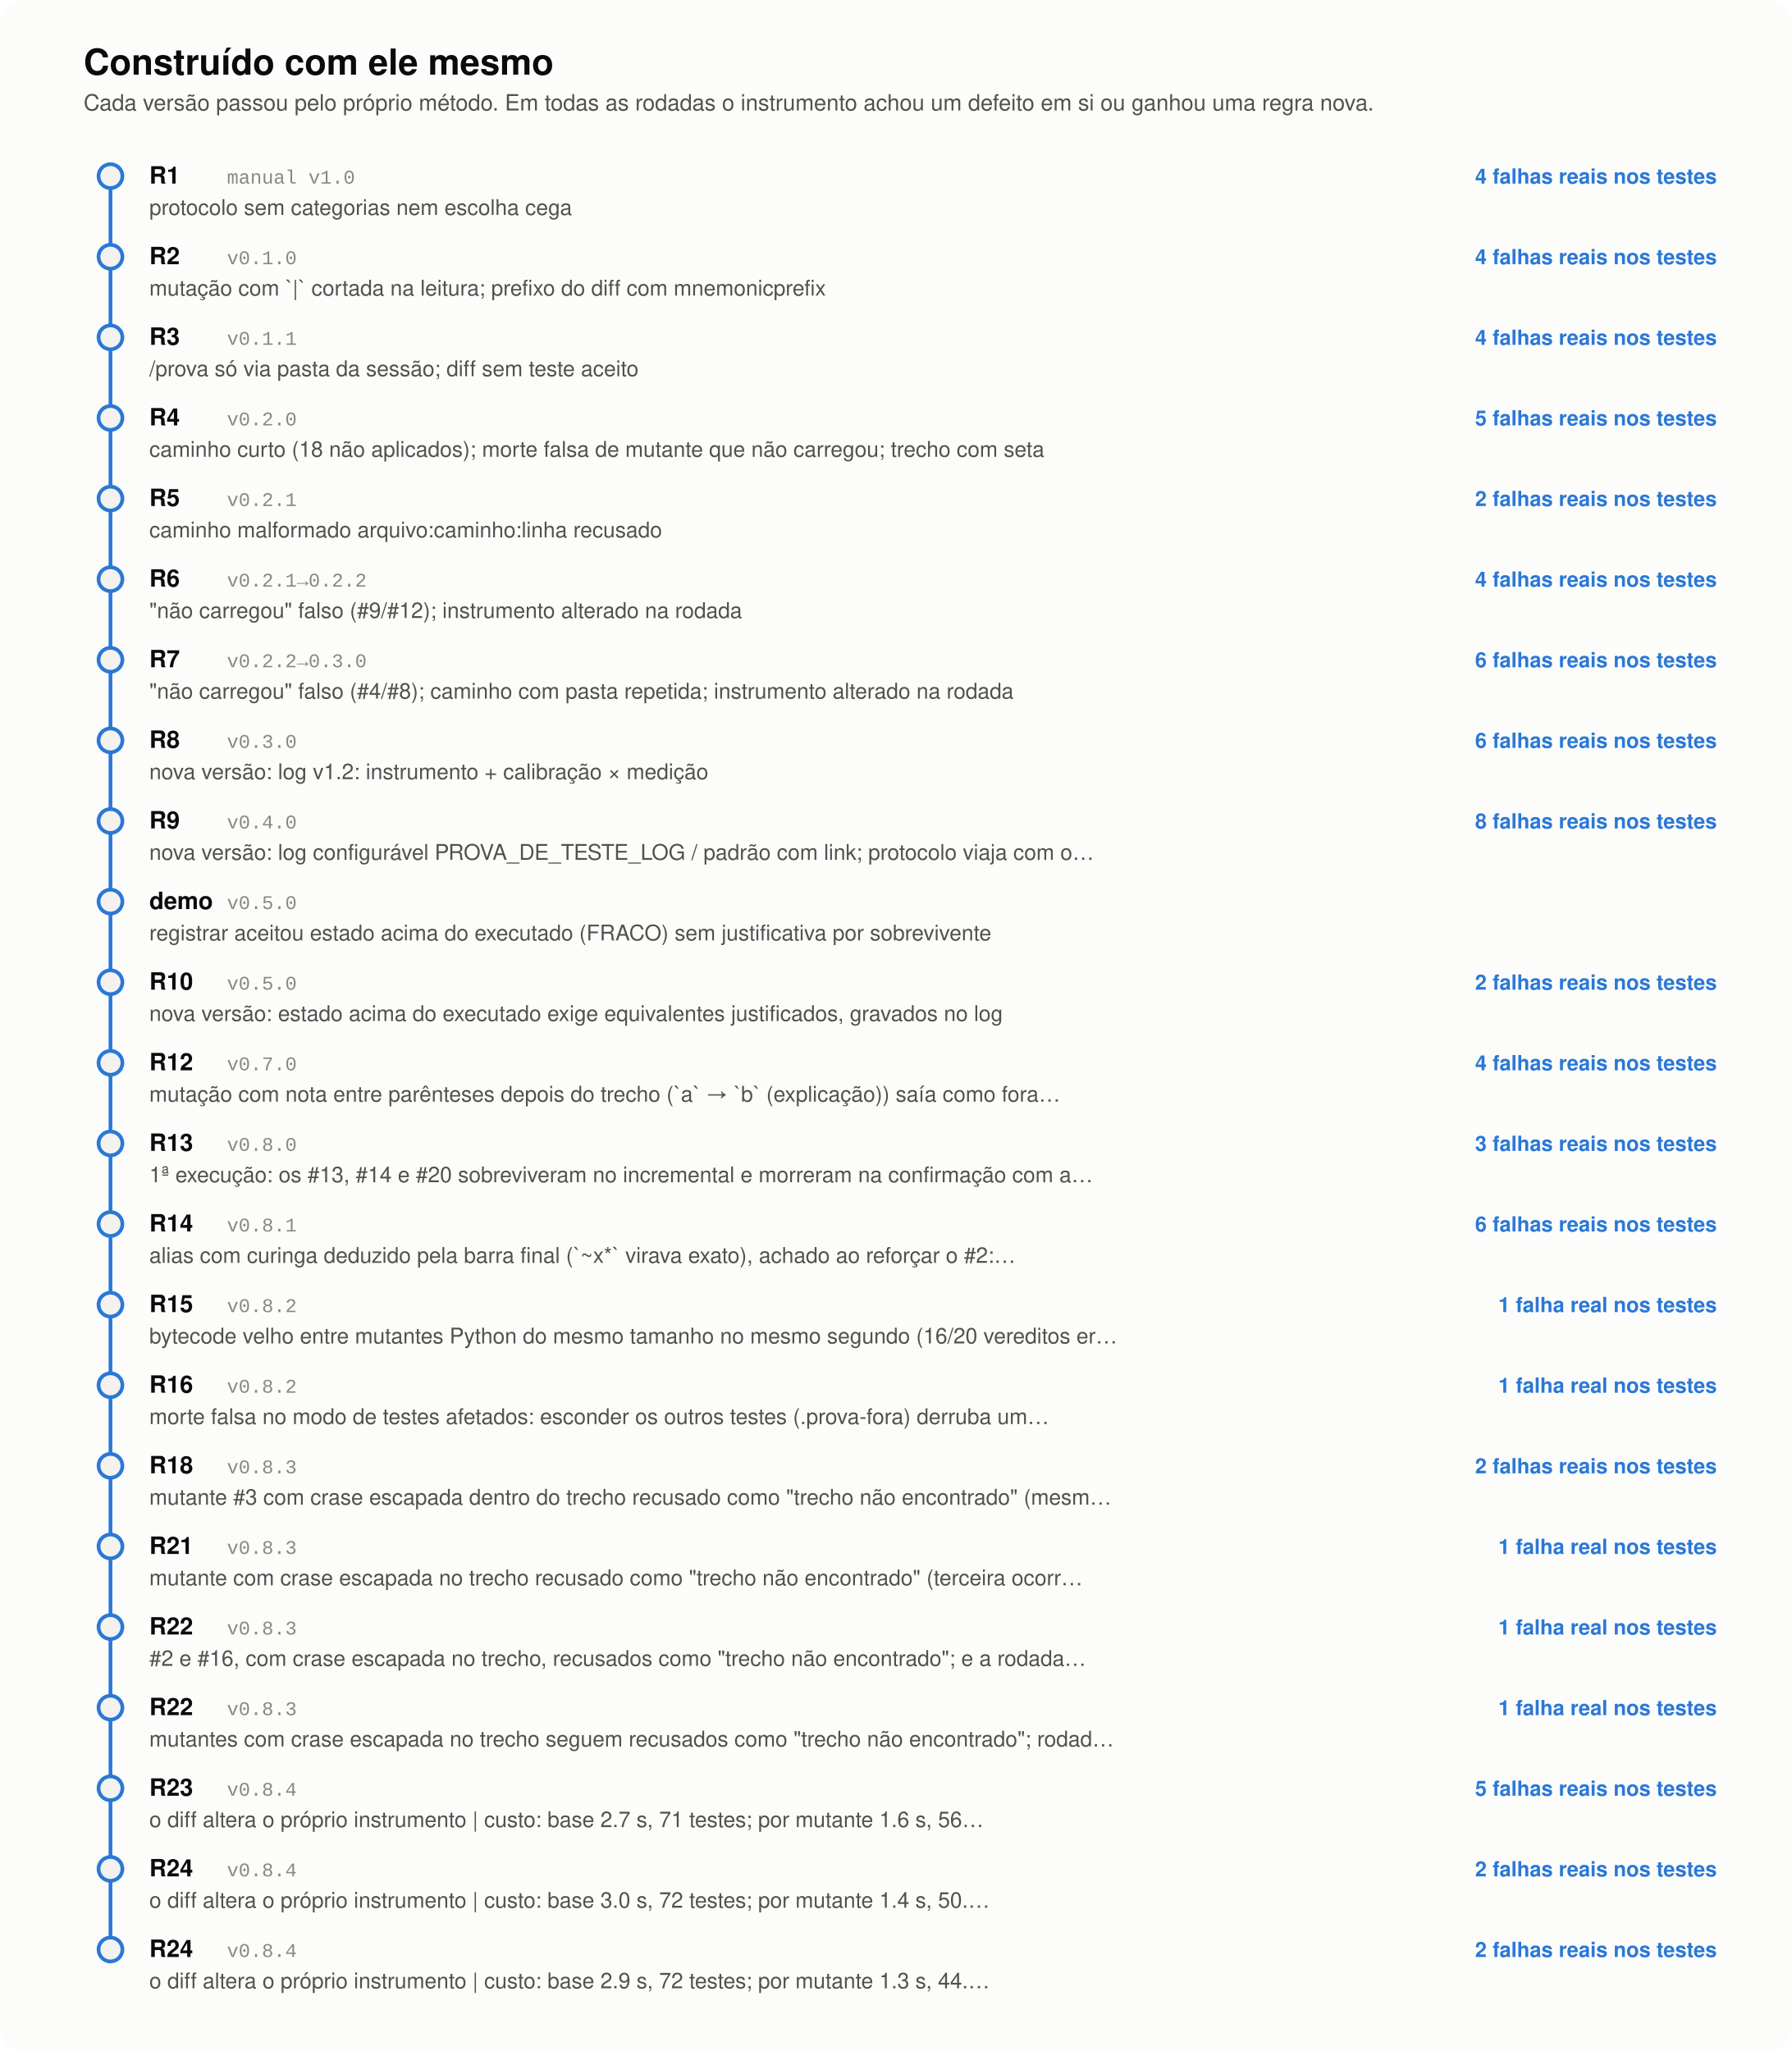
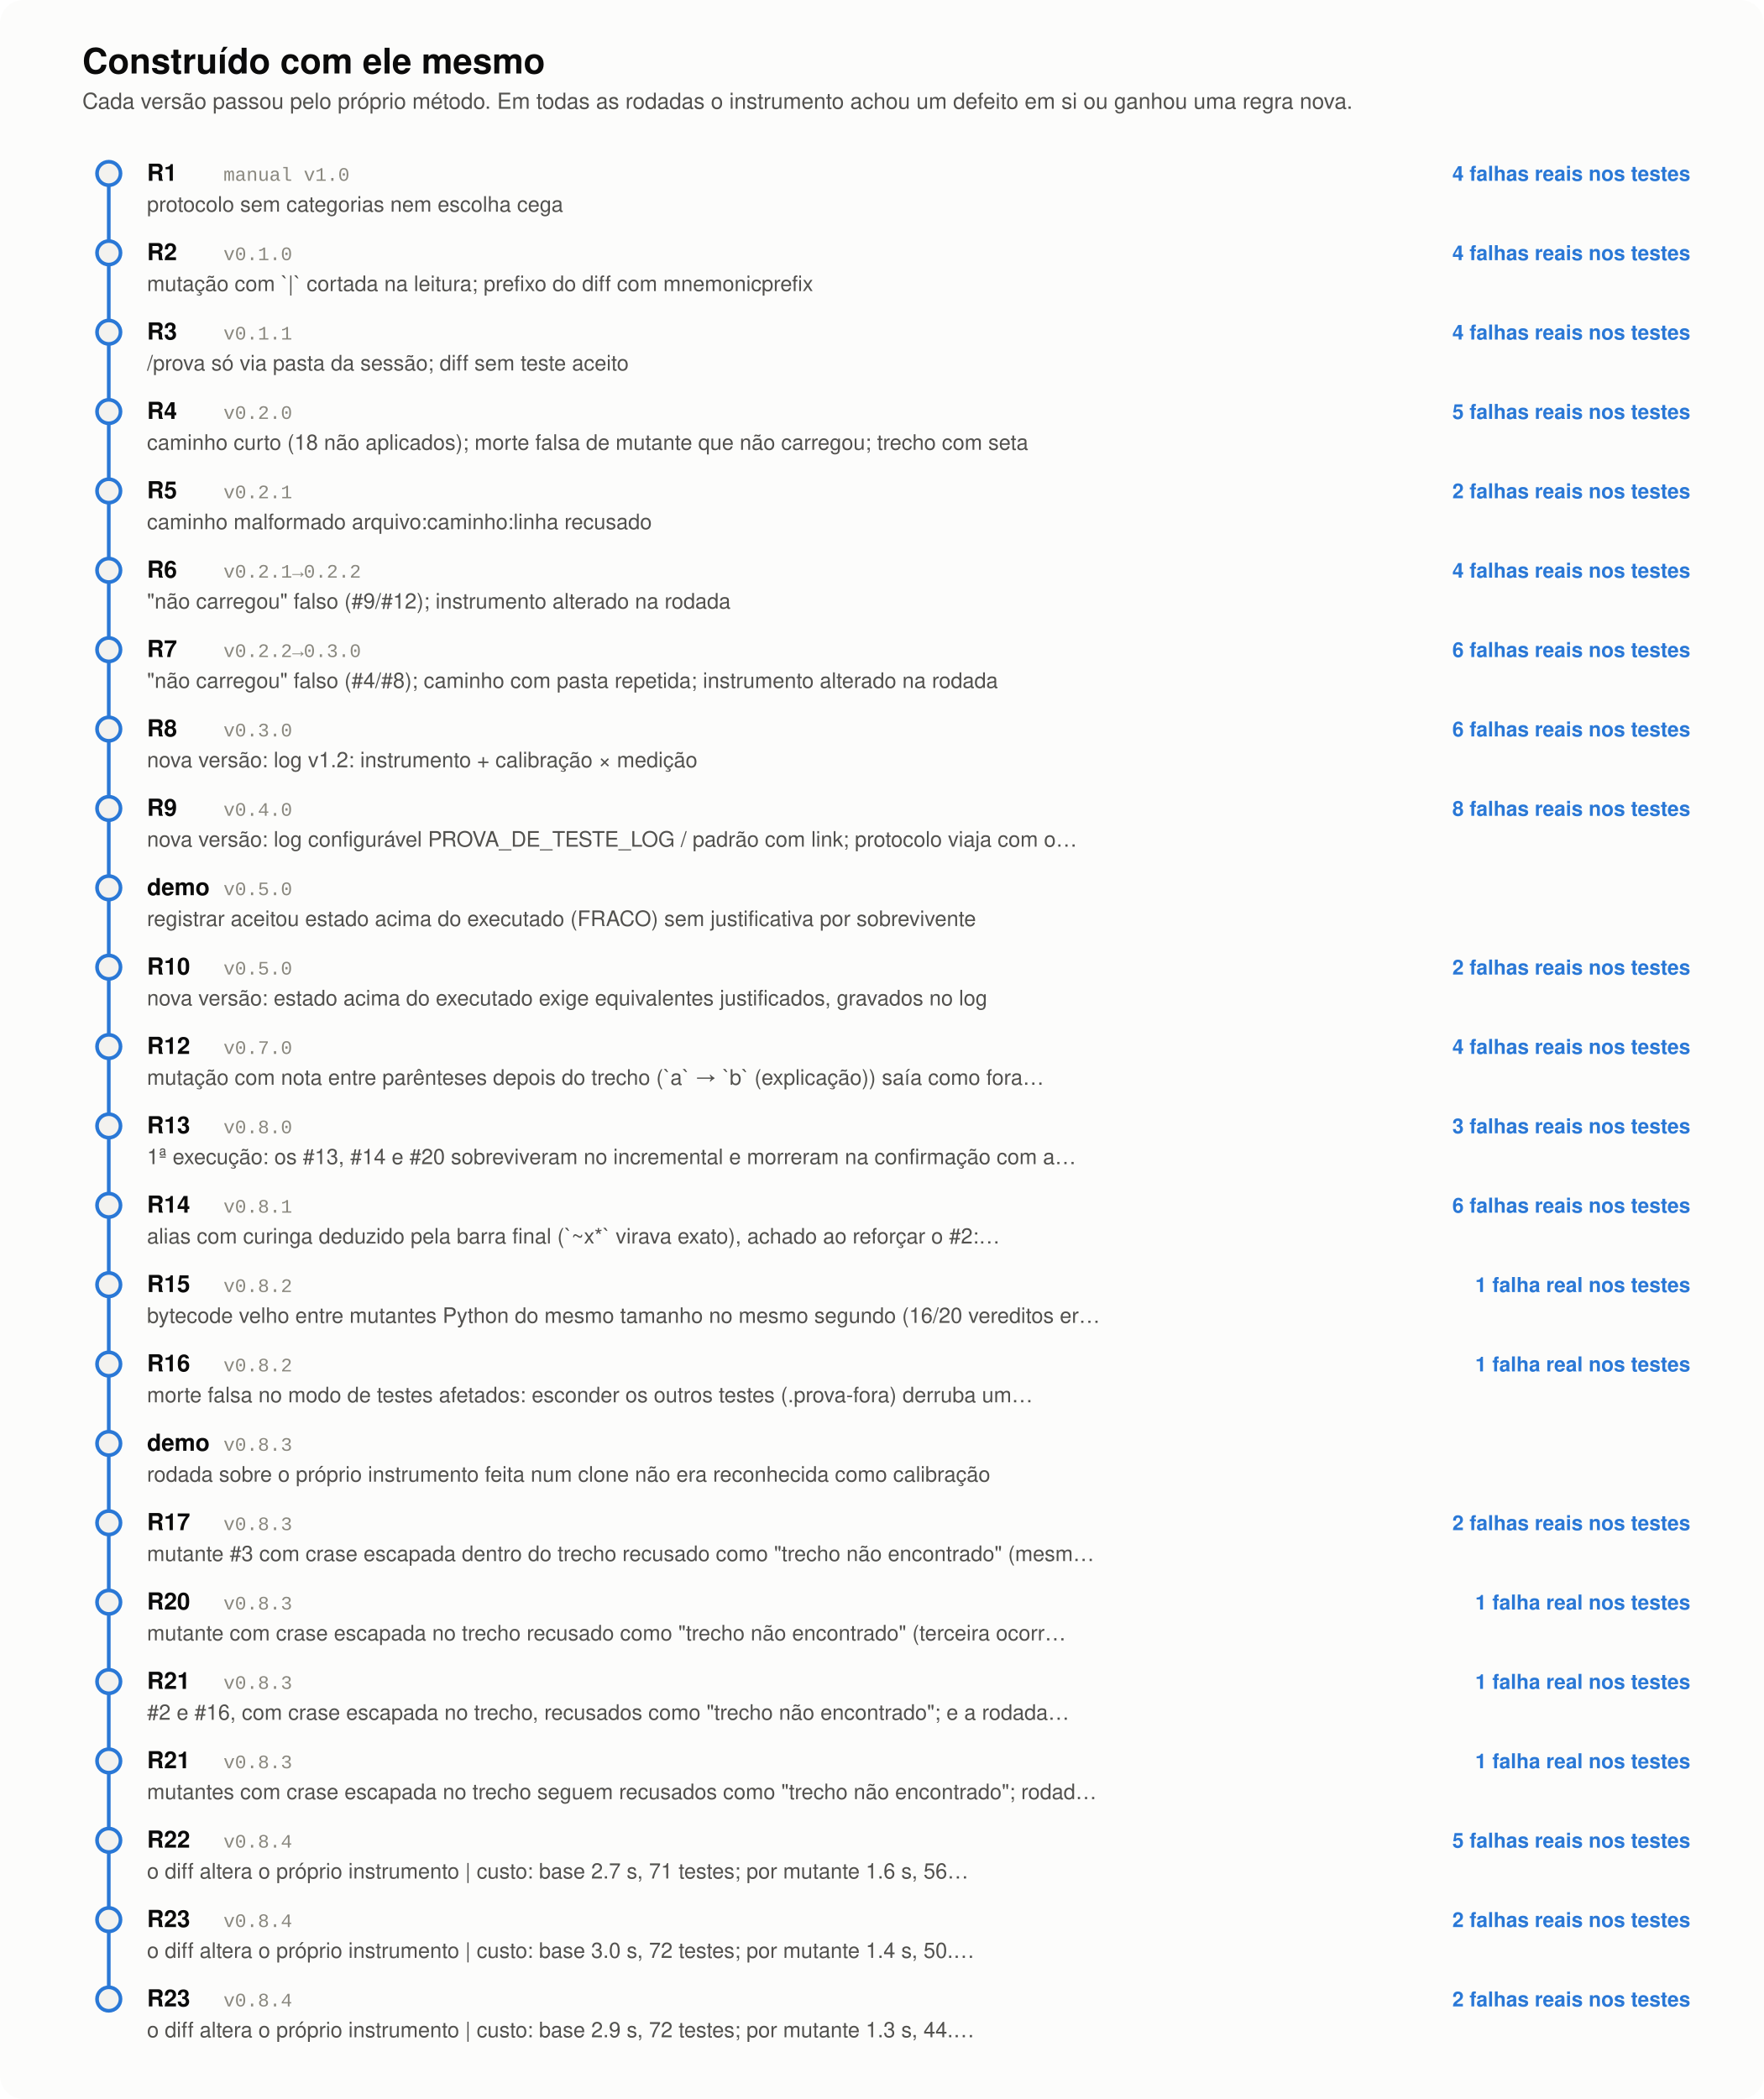
- <svg xmlns="http://www.w3.org/2000/svg" viewBox="0 0 1200 1374" width="1200" height="1374" role="img" aria-label="Linha do tempo das rodadas de calibração do instrumento" font-family="ui-sans-serif, -apple-system, 'Segoe UI', Helvetica, Arial, sans-serif">
+ <svg xmlns="http://www.w3.org/2000/svg" viewBox="0 0 1200 1428" width="1200" height="1428" role="img" aria-label="Linha do tempo das rodadas de calibração do instrumento" font-family="ui-sans-serif, -apple-system, 'Segoe UI', Helvetica, Arial, sans-serif">
  <style>
  .sup { fill: #fcfcfb; } .sup2 { fill: #f3f2ef; } .borda { stroke: #dedcd5; }
  .t1 { fill: #0b0b0b; } .t2 { fill: #52514e; } .t3 { fill: #8a887f; }
  .ac { fill: #2a78d6; } .acs { stroke: #2a78d6; } .acf { fill: #e8f1fb; }
  .ok { fill: #0f7a3d; } .okf { fill: #e3f3e8; }
  @media (prefers-color-scheme: dark) {
    .sup { fill: #1a1a19; } .sup2 { fill: #232322; } .borda { stroke: #3a3936; }
    .t1 { fill: #f0efec; } .t2 { fill: #c3c2b7; } .t3 { fill: #8f8d84; }
    .ac { fill: #3987e5; } .acs { stroke: #3987e5; } .acf { fill: #1d2c40; }
    .ok { fill: #4cc27a; } .okf { fill: #16301f; }
  }
  @media (prefers-reduced-motion: reduce) { * { animation: none !important; } }
</style>
-   <rect width="1200" height="1374" rx="16" class="sup" />
+   <rect width="1200" height="1428" rx="16" class="sup" />
  <text x="56" y="50" font-size="24" font-weight="800" class="t1">Construído com ele mesmo</text>
  <text x="56" y="74" font-size="15" class="t2">Cada versão passou pelo próprio método. Em todas as rodadas o instrumento achou um defeito em si ou ganhou uma regra nova.</text>
  <line x1="74" y1="126" x2="74" y2="164" class="acs" stroke-width="2.5" />
  <circle cx="74" cy="118" r="8" class="sup2 acs" stroke-width="2.5" />
  <text x="100" y="123" font-size="16" font-weight="700" class="t1">R1</text>
  <text x="152" y="123" font-size="13" class="t3" font-family="ui-monospace, 'SF Mono', Menlo, Consolas, 'Liberation Mono', monospace">manual v1.0</text>
  <text x="100" y="144" font-size="14.5" class="t2">protocolo sem categorias nem escolha cega</text>
  <text x="1150" y="123" font-size="14" class="ac" text-anchor="end" font-weight="700">4 falhas reais nos testes</text>
  <line x1="74" y1="180" x2="74" y2="218" class="acs" stroke-width="2.5" />
  <circle cx="74" cy="172" r="8" class="sup2 acs" stroke-width="2.5" />
  <text x="100" y="177" font-size="16" font-weight="700" class="t1">R2</text>
  <text x="152" y="177" font-size="13" class="t3" font-family="ui-monospace, 'SF Mono', Menlo, Consolas, 'Liberation Mono', monospace">v0.1.0</text>
  <text x="100" y="198" font-size="14.5" class="t2">mutação com `|` cortada na leitura; prefixo do diff com mnemonicprefix</text>
  <text x="1150" y="177" font-size="14" class="ac" text-anchor="end" font-weight="700">4 falhas reais nos testes</text>
  <line x1="74" y1="234" x2="74" y2="272" class="acs" stroke-width="2.5" />
  <circle cx="74" cy="226" r="8" class="sup2 acs" stroke-width="2.5" />
  <text x="100" y="231" font-size="16" font-weight="700" class="t1">R3</text>
  <text x="152" y="231" font-size="13" class="t3" font-family="ui-monospace, 'SF Mono', Menlo, Consolas, 'Liberation Mono', monospace">v0.1.1</text>
  <text x="100" y="252" font-size="14.5" class="t2">/prova só via pasta da sessão; diff sem teste aceito</text>
  <text x="1150" y="231" font-size="14" class="ac" text-anchor="end" font-weight="700">4 falhas reais nos testes</text>
  <line x1="74" y1="288" x2="74" y2="326" class="acs" stroke-width="2.5" />
  <circle cx="74" cy="280" r="8" class="sup2 acs" stroke-width="2.5" />
  <text x="100" y="285" font-size="16" font-weight="700" class="t1">R4</text>
  <text x="152" y="285" font-size="13" class="t3" font-family="ui-monospace, 'SF Mono', Menlo, Consolas, 'Liberation Mono', monospace">v0.2.0</text>
  <text x="100" y="306" font-size="14.5" class="t2">caminho curto (18 não aplicados); morte falsa de mutante que não carregou; trecho com seta</text>
  <text x="1150" y="285" font-size="14" class="ac" text-anchor="end" font-weight="700">5 falhas reais nos testes</text>
  <line x1="74" y1="342" x2="74" y2="380" class="acs" stroke-width="2.5" />
  <circle cx="74" cy="334" r="8" class="sup2 acs" stroke-width="2.5" />
  <text x="100" y="339" font-size="16" font-weight="700" class="t1">R5</text>
  <text x="152" y="339" font-size="13" class="t3" font-family="ui-monospace, 'SF Mono', Menlo, Consolas, 'Liberation Mono', monospace">v0.2.1</text>
  <text x="100" y="360" font-size="14.5" class="t2">caminho malformado arquivo:caminho:linha recusado</text>
  <text x="1150" y="339" font-size="14" class="ac" text-anchor="end" font-weight="700">2 falhas reais nos testes</text>
  <line x1="74" y1="396" x2="74" y2="434" class="acs" stroke-width="2.5" />
  <circle cx="74" cy="388" r="8" class="sup2 acs" stroke-width="2.5" />
  <text x="100" y="393" font-size="16" font-weight="700" class="t1">R6</text>
  <text x="152" y="393" font-size="13" class="t3" font-family="ui-monospace, 'SF Mono', Menlo, Consolas, 'Liberation Mono', monospace">v0.2.1→0.2.2</text>
  <text x="100" y="414" font-size="14.5" class="t2">"não carregou" falso (#9/#12); instrumento alterado na rodada</text>
  <text x="1150" y="393" font-size="14" class="ac" text-anchor="end" font-weight="700">4 falhas reais nos testes</text>
  <line x1="74" y1="450" x2="74" y2="488" class="acs" stroke-width="2.5" />
  <circle cx="74" cy="442" r="8" class="sup2 acs" stroke-width="2.5" />
  <text x="100" y="447" font-size="16" font-weight="700" class="t1">R7</text>
  <text x="152" y="447" font-size="13" class="t3" font-family="ui-monospace, 'SF Mono', Menlo, Consolas, 'Liberation Mono', monospace">v0.2.2→0.3.0</text>
  <text x="100" y="468" font-size="14.5" class="t2">"não carregou" falso (#4/#8); caminho com pasta repetida; instrumento alterado na rodada</text>
  <text x="1150" y="447" font-size="14" class="ac" text-anchor="end" font-weight="700">6 falhas reais nos testes</text>
  <line x1="74" y1="504" x2="74" y2="542" class="acs" stroke-width="2.5" />
  <circle cx="74" cy="496" r="8" class="sup2 acs" stroke-width="2.5" />
  <text x="100" y="501" font-size="16" font-weight="700" class="t1">R8</text>
  <text x="152" y="501" font-size="13" class="t3" font-family="ui-monospace, 'SF Mono', Menlo, Consolas, 'Liberation Mono', monospace">v0.3.0</text>
  <text x="100" y="522" font-size="14.5" class="t2">nova versão: log v1.2: instrumento + calibração × medição</text>
  <text x="1150" y="501" font-size="14" class="ac" text-anchor="end" font-weight="700">6 falhas reais nos testes</text>
  <line x1="74" y1="558" x2="74" y2="596" class="acs" stroke-width="2.5" />
  <circle cx="74" cy="550" r="8" class="sup2 acs" stroke-width="2.5" />
  <text x="100" y="555" font-size="16" font-weight="700" class="t1">R9</text>
  <text x="152" y="555" font-size="13" class="t3" font-family="ui-monospace, 'SF Mono', Menlo, Consolas, 'Liberation Mono', monospace">v0.4.0</text>
  <text x="100" y="576" font-size="14.5" class="t2">nova versão: log configurável PROVA_DE_TESTE_LOG / padrão com link; protocolo viaja com o…</text>
  <text x="1150" y="555" font-size="14" class="ac" text-anchor="end" font-weight="700">8 falhas reais nos testes</text>
  <line x1="74" y1="612" x2="74" y2="650" class="acs" stroke-width="2.5" />
  <circle cx="74" cy="604" r="8" class="sup2 acs" stroke-width="2.5" />
  <text x="100" y="609" font-size="16" font-weight="700" class="t1">demo</text>
  <text x="152" y="609" font-size="13" class="t3" font-family="ui-monospace, 'SF Mono', Menlo, Consolas, 'Liberation Mono', monospace">v0.5.0</text>
  <text x="100" y="630" font-size="14.5" class="t2">registrar aceitou estado acima do executado (FRACO) sem justificativa por sobrevivente</text>
  <line x1="74" y1="666" x2="74" y2="704" class="acs" stroke-width="2.5" />
  <circle cx="74" cy="658" r="8" class="sup2 acs" stroke-width="2.5" />
  <text x="100" y="663" font-size="16" font-weight="700" class="t1">R10</text>
  <text x="152" y="663" font-size="13" class="t3" font-family="ui-monospace, 'SF Mono', Menlo, Consolas, 'Liberation Mono', monospace">v0.5.0</text>
  <text x="100" y="684" font-size="14.5" class="t2">nova versão: estado acima do executado exige equivalentes justificados, gravados no log</text>
  <text x="1150" y="663" font-size="14" class="ac" text-anchor="end" font-weight="700">2 falhas reais nos testes</text>
  <line x1="74" y1="720" x2="74" y2="758" class="acs" stroke-width="2.5" />
  <circle cx="74" cy="712" r="8" class="sup2 acs" stroke-width="2.5" />
  <text x="100" y="717" font-size="16" font-weight="700" class="t1">R12</text>
  <text x="152" y="717" font-size="13" class="t3" font-family="ui-monospace, 'SF Mono', Menlo, Consolas, 'Liberation Mono', monospace">v0.7.0</text>
  <text x="100" y="738" font-size="14.5" class="t2">mutação com nota entre parênteses depois do trecho (`a` → `b` (explicação)) saía como fora…</text>
  <text x="1150" y="717" font-size="14" class="ac" text-anchor="end" font-weight="700">4 falhas reais nos testes</text>
  <line x1="74" y1="774" x2="74" y2="812" class="acs" stroke-width="2.5" />
  <circle cx="74" cy="766" r="8" class="sup2 acs" stroke-width="2.5" />
  <text x="100" y="771" font-size="16" font-weight="700" class="t1">R13</text>
  <text x="152" y="771" font-size="13" class="t3" font-family="ui-monospace, 'SF Mono', Menlo, Consolas, 'Liberation Mono', monospace">v0.8.0</text>
  <text x="100" y="792" font-size="14.5" class="t2">1ª execução: os #13, #14 e #20 sobreviveram no incremental e morreram na confirmação com a…</text>
  <text x="1150" y="771" font-size="14" class="ac" text-anchor="end" font-weight="700">3 falhas reais nos testes</text>
  <line x1="74" y1="828" x2="74" y2="866" class="acs" stroke-width="2.5" />
  <circle cx="74" cy="820" r="8" class="sup2 acs" stroke-width="2.5" />
  <text x="100" y="825" font-size="16" font-weight="700" class="t1">R14</text>
  <text x="152" y="825" font-size="13" class="t3" font-family="ui-monospace, 'SF Mono', Menlo, Consolas, 'Liberation Mono', monospace">v0.8.1</text>
  <text x="100" y="846" font-size="14.5" class="t2">alias com curinga deduzido pela barra final (`~x*` virava exato), achado ao reforçar o #2:…</text>
  <text x="1150" y="825" font-size="14" class="ac" text-anchor="end" font-weight="700">6 falhas reais nos testes</text>
  <line x1="74" y1="882" x2="74" y2="920" class="acs" stroke-width="2.5" />
  <circle cx="74" cy="874" r="8" class="sup2 acs" stroke-width="2.5" />
  <text x="100" y="879" font-size="16" font-weight="700" class="t1">R15</text>
  <text x="152" y="879" font-size="13" class="t3" font-family="ui-monospace, 'SF Mono', Menlo, Consolas, 'Liberation Mono', monospace">v0.8.2</text>
  <text x="100" y="900" font-size="14.5" class="t2">bytecode velho entre mutantes Python do mesmo tamanho no mesmo segundo (16/20 vereditos er…</text>
  <text x="1150" y="879" font-size="14" class="ac" text-anchor="end" font-weight="700">1 falha real nos testes</text>
  <line x1="74" y1="936" x2="74" y2="974" class="acs" stroke-width="2.5" />
  <circle cx="74" cy="928" r="8" class="sup2 acs" stroke-width="2.5" />
  <text x="100" y="933" font-size="16" font-weight="700" class="t1">R16</text>
  <text x="152" y="933" font-size="13" class="t3" font-family="ui-monospace, 'SF Mono', Menlo, Consolas, 'Liberation Mono', monospace">v0.8.2</text>
  <text x="100" y="954" font-size="14.5" class="t2">morte falsa no modo de testes afetados: esconder os outros testes (.prova-fora) derruba um…</text>
  <text x="1150" y="933" font-size="14" class="ac" text-anchor="end" font-weight="700">1 falha real nos testes</text>
  <line x1="74" y1="990" x2="74" y2="1028" class="acs" stroke-width="2.5" />
  <circle cx="74" cy="982" r="8" class="sup2 acs" stroke-width="2.5" />
-   <text x="100" y="987" font-size="16" font-weight="700" class="t1">R18</text>
+   <text x="100" y="987" font-size="16" font-weight="700" class="t1">demo</text>
  <text x="152" y="987" font-size="13" class="t3" font-family="ui-monospace, 'SF Mono', Menlo, Consolas, 'Liberation Mono', monospace">v0.8.3</text>
-   <text x="100" y="1008" font-size="14.5" class="t2">mutante #3 com crase escapada dentro do trecho recusado como "trecho não encontrado" (mesm…</text>
-   <text x="1150" y="987" font-size="14" class="ac" text-anchor="end" font-weight="700">2 falhas reais nos testes</text>
+   <text x="100" y="1008" font-size="14.5" class="t2">rodada sobre o próprio instrumento feita num clone não era reconhecida como calibração</text>
  <line x1="74" y1="1044" x2="74" y2="1082" class="acs" stroke-width="2.5" />
  <circle cx="74" cy="1036" r="8" class="sup2 acs" stroke-width="2.5" />
-   <text x="100" y="1041" font-size="16" font-weight="700" class="t1">R21</text>
+   <text x="100" y="1041" font-size="16" font-weight="700" class="t1">R17</text>
  <text x="152" y="1041" font-size="13" class="t3" font-family="ui-monospace, 'SF Mono', Menlo, Consolas, 'Liberation Mono', monospace">v0.8.3</text>
-   <text x="100" y="1062" font-size="14.5" class="t2">mutante com crase escapada no trecho recusado como "trecho não encontrado" (terceira ocorr…</text>
-   <text x="1150" y="1041" font-size="14" class="ac" text-anchor="end" font-weight="700">1 falha real nos testes</text>
+   <text x="100" y="1062" font-size="14.5" class="t2">mutante #3 com crase escapada dentro do trecho recusado como "trecho não encontrado" (mesm…</text>
+   <text x="1150" y="1041" font-size="14" class="ac" text-anchor="end" font-weight="700">2 falhas reais nos testes</text>
  <line x1="74" y1="1098" x2="74" y2="1136" class="acs" stroke-width="2.5" />
  <circle cx="74" cy="1090" r="8" class="sup2 acs" stroke-width="2.5" />
-   <text x="100" y="1095" font-size="16" font-weight="700" class="t1">R22</text>
+   <text x="100" y="1095" font-size="16" font-weight="700" class="t1">R20</text>
  <text x="152" y="1095" font-size="13" class="t3" font-family="ui-monospace, 'SF Mono', Menlo, Consolas, 'Liberation Mono', monospace">v0.8.3</text>
-   <text x="100" y="1116" font-size="14.5" class="t2">#2 e #16, com crase escapada no trecho, recusados como "trecho não encontrado"; e a rodada…</text>
+   <text x="100" y="1116" font-size="14.5" class="t2">mutante com crase escapada no trecho recusado como "trecho não encontrado" (terceira ocorr…</text>
  <text x="1150" y="1095" font-size="14" class="ac" text-anchor="end" font-weight="700">1 falha real nos testes</text>
  <line x1="74" y1="1152" x2="74" y2="1190" class="acs" stroke-width="2.5" />
  <circle cx="74" cy="1144" r="8" class="sup2 acs" stroke-width="2.5" />
-   <text x="100" y="1149" font-size="16" font-weight="700" class="t1">R22</text>
+   <text x="100" y="1149" font-size="16" font-weight="700" class="t1">R21</text>
  <text x="152" y="1149" font-size="13" class="t3" font-family="ui-monospace, 'SF Mono', Menlo, Consolas, 'Liberation Mono', monospace">v0.8.3</text>
-   <text x="100" y="1170" font-size="14.5" class="t2">mutantes com crase escapada no trecho seguem recusados como "trecho não encontrado"; rodad…</text>
+   <text x="100" y="1170" font-size="14.5" class="t2">#2 e #16, com crase escapada no trecho, recusados como "trecho não encontrado"; e a rodada…</text>
  <text x="1150" y="1149" font-size="14" class="ac" text-anchor="end" font-weight="700">1 falha real nos testes</text>
  <line x1="74" y1="1206" x2="74" y2="1244" class="acs" stroke-width="2.5" />
  <circle cx="74" cy="1198" r="8" class="sup2 acs" stroke-width="2.5" />
-   <text x="100" y="1203" font-size="16" font-weight="700" class="t1">R23</text>
-   <text x="152" y="1203" font-size="13" class="t3" font-family="ui-monospace, 'SF Mono', Menlo, Consolas, 'Liberation Mono', monospace">v0.8.4</text>
-   <text x="100" y="1224" font-size="14.5" class="t2">o diff altera o próprio instrumento | custo: base 2.7 s, 71 testes; por mutante 1.6 s, 56…</text>
-   <text x="1150" y="1203" font-size="14" class="ac" text-anchor="end" font-weight="700">5 falhas reais nos testes</text>
+   <text x="100" y="1203" font-size="16" font-weight="700" class="t1">R21</text>
+   <text x="152" y="1203" font-size="13" class="t3" font-family="ui-monospace, 'SF Mono', Menlo, Consolas, 'Liberation Mono', monospace">v0.8.3</text>
+   <text x="100" y="1224" font-size="14.5" class="t2">mutantes com crase escapada no trecho seguem recusados como "trecho não encontrado"; rodad…</text>
+   <text x="1150" y="1203" font-size="14" class="ac" text-anchor="end" font-weight="700">1 falha real nos testes</text>
  <line x1="74" y1="1260" x2="74" y2="1298" class="acs" stroke-width="2.5" />
  <circle cx="74" cy="1252" r="8" class="sup2 acs" stroke-width="2.5" />
-   <text x="100" y="1257" font-size="16" font-weight="700" class="t1">R24</text>
+   <text x="100" y="1257" font-size="16" font-weight="700" class="t1">R22</text>
  <text x="152" y="1257" font-size="13" class="t3" font-family="ui-monospace, 'SF Mono', Menlo, Consolas, 'Liberation Mono', monospace">v0.8.4</text>
-   <text x="100" y="1278" font-size="14.5" class="t2">o diff altera o próprio instrumento | custo: base 3.0 s, 72 testes; por mutante 1.4 s, 50.…</text>
-   <text x="1150" y="1257" font-size="14" class="ac" text-anchor="end" font-weight="700">2 falhas reais nos testes</text>
+   <text x="100" y="1278" font-size="14.5" class="t2">o diff altera o próprio instrumento | custo: base 2.7 s, 71 testes; por mutante 1.6 s, 56…</text>
+   <text x="1150" y="1257" font-size="14" class="ac" text-anchor="end" font-weight="700">5 falhas reais nos testes</text>
+   <line x1="74" y1="1314" x2="74" y2="1352" class="acs" stroke-width="2.5" />
  <circle cx="74" cy="1306" r="8" class="sup2 acs" stroke-width="2.5" />
-   <text x="100" y="1311" font-size="16" font-weight="700" class="t1">R24</text>
+   <text x="100" y="1311" font-size="16" font-weight="700" class="t1">R23</text>
  <text x="152" y="1311" font-size="13" class="t3" font-family="ui-monospace, 'SF Mono', Menlo, Consolas, 'Liberation Mono', monospace">v0.8.4</text>
-   <text x="100" y="1332" font-size="14.5" class="t2">o diff altera o próprio instrumento | custo: base 2.9 s, 72 testes; por mutante 1.3 s, 44.…</text>
+   <text x="100" y="1332" font-size="14.5" class="t2">o diff altera o próprio instrumento | custo: base 3.0 s, 72 testes; por mutante 1.4 s, 50.…</text>
  <text x="1150" y="1311" font-size="14" class="ac" text-anchor="end" font-weight="700">2 falhas reais nos testes</text>
+   <circle cx="74" cy="1360" r="8" class="sup2 acs" stroke-width="2.5" />
+   <text x="100" y="1365" font-size="16" font-weight="700" class="t1">R23</text>
+   <text x="152" y="1365" font-size="13" class="t3" font-family="ui-monospace, 'SF Mono', Menlo, Consolas, 'Liberation Mono', monospace">v0.8.4</text>
+   <text x="100" y="1386" font-size="14.5" class="t2">o diff altera o próprio instrumento | custo: base 2.9 s, 72 testes; por mutante 1.3 s, 44.…</text>
+   <text x="1150" y="1365" font-size="14" class="ac" text-anchor="end" font-weight="700">2 falhas reais nos testes</text>
</svg>
